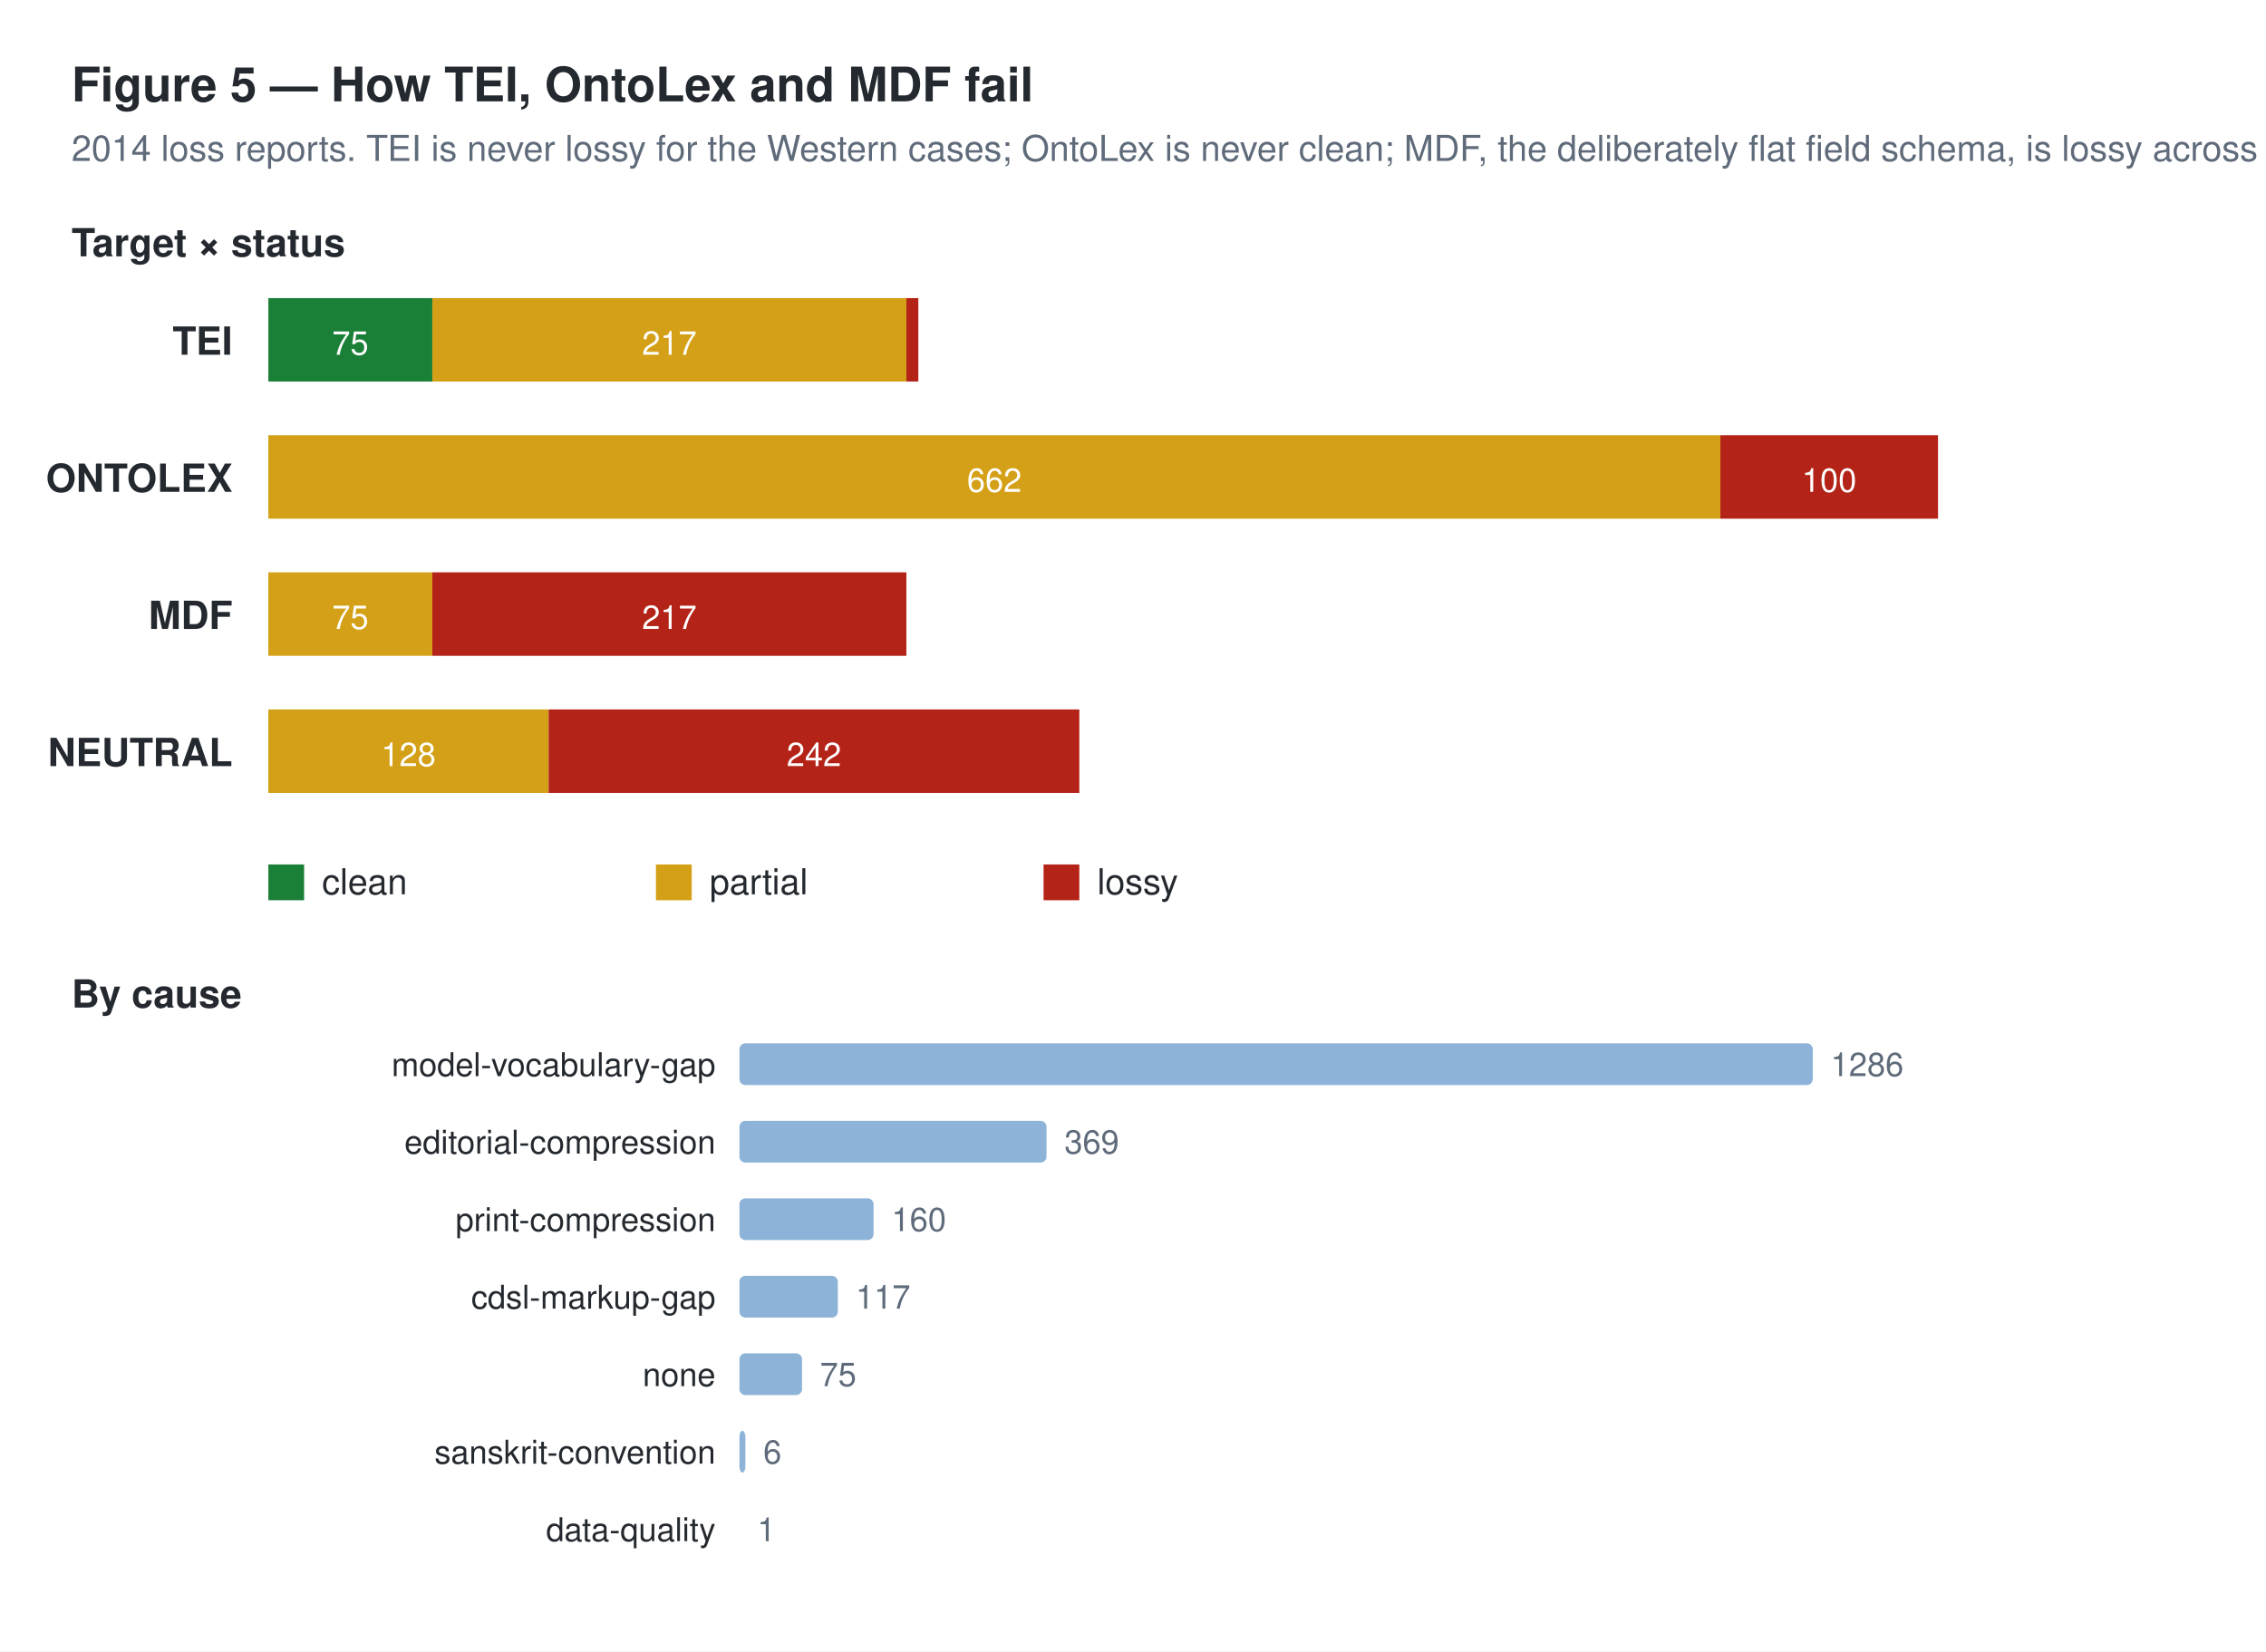
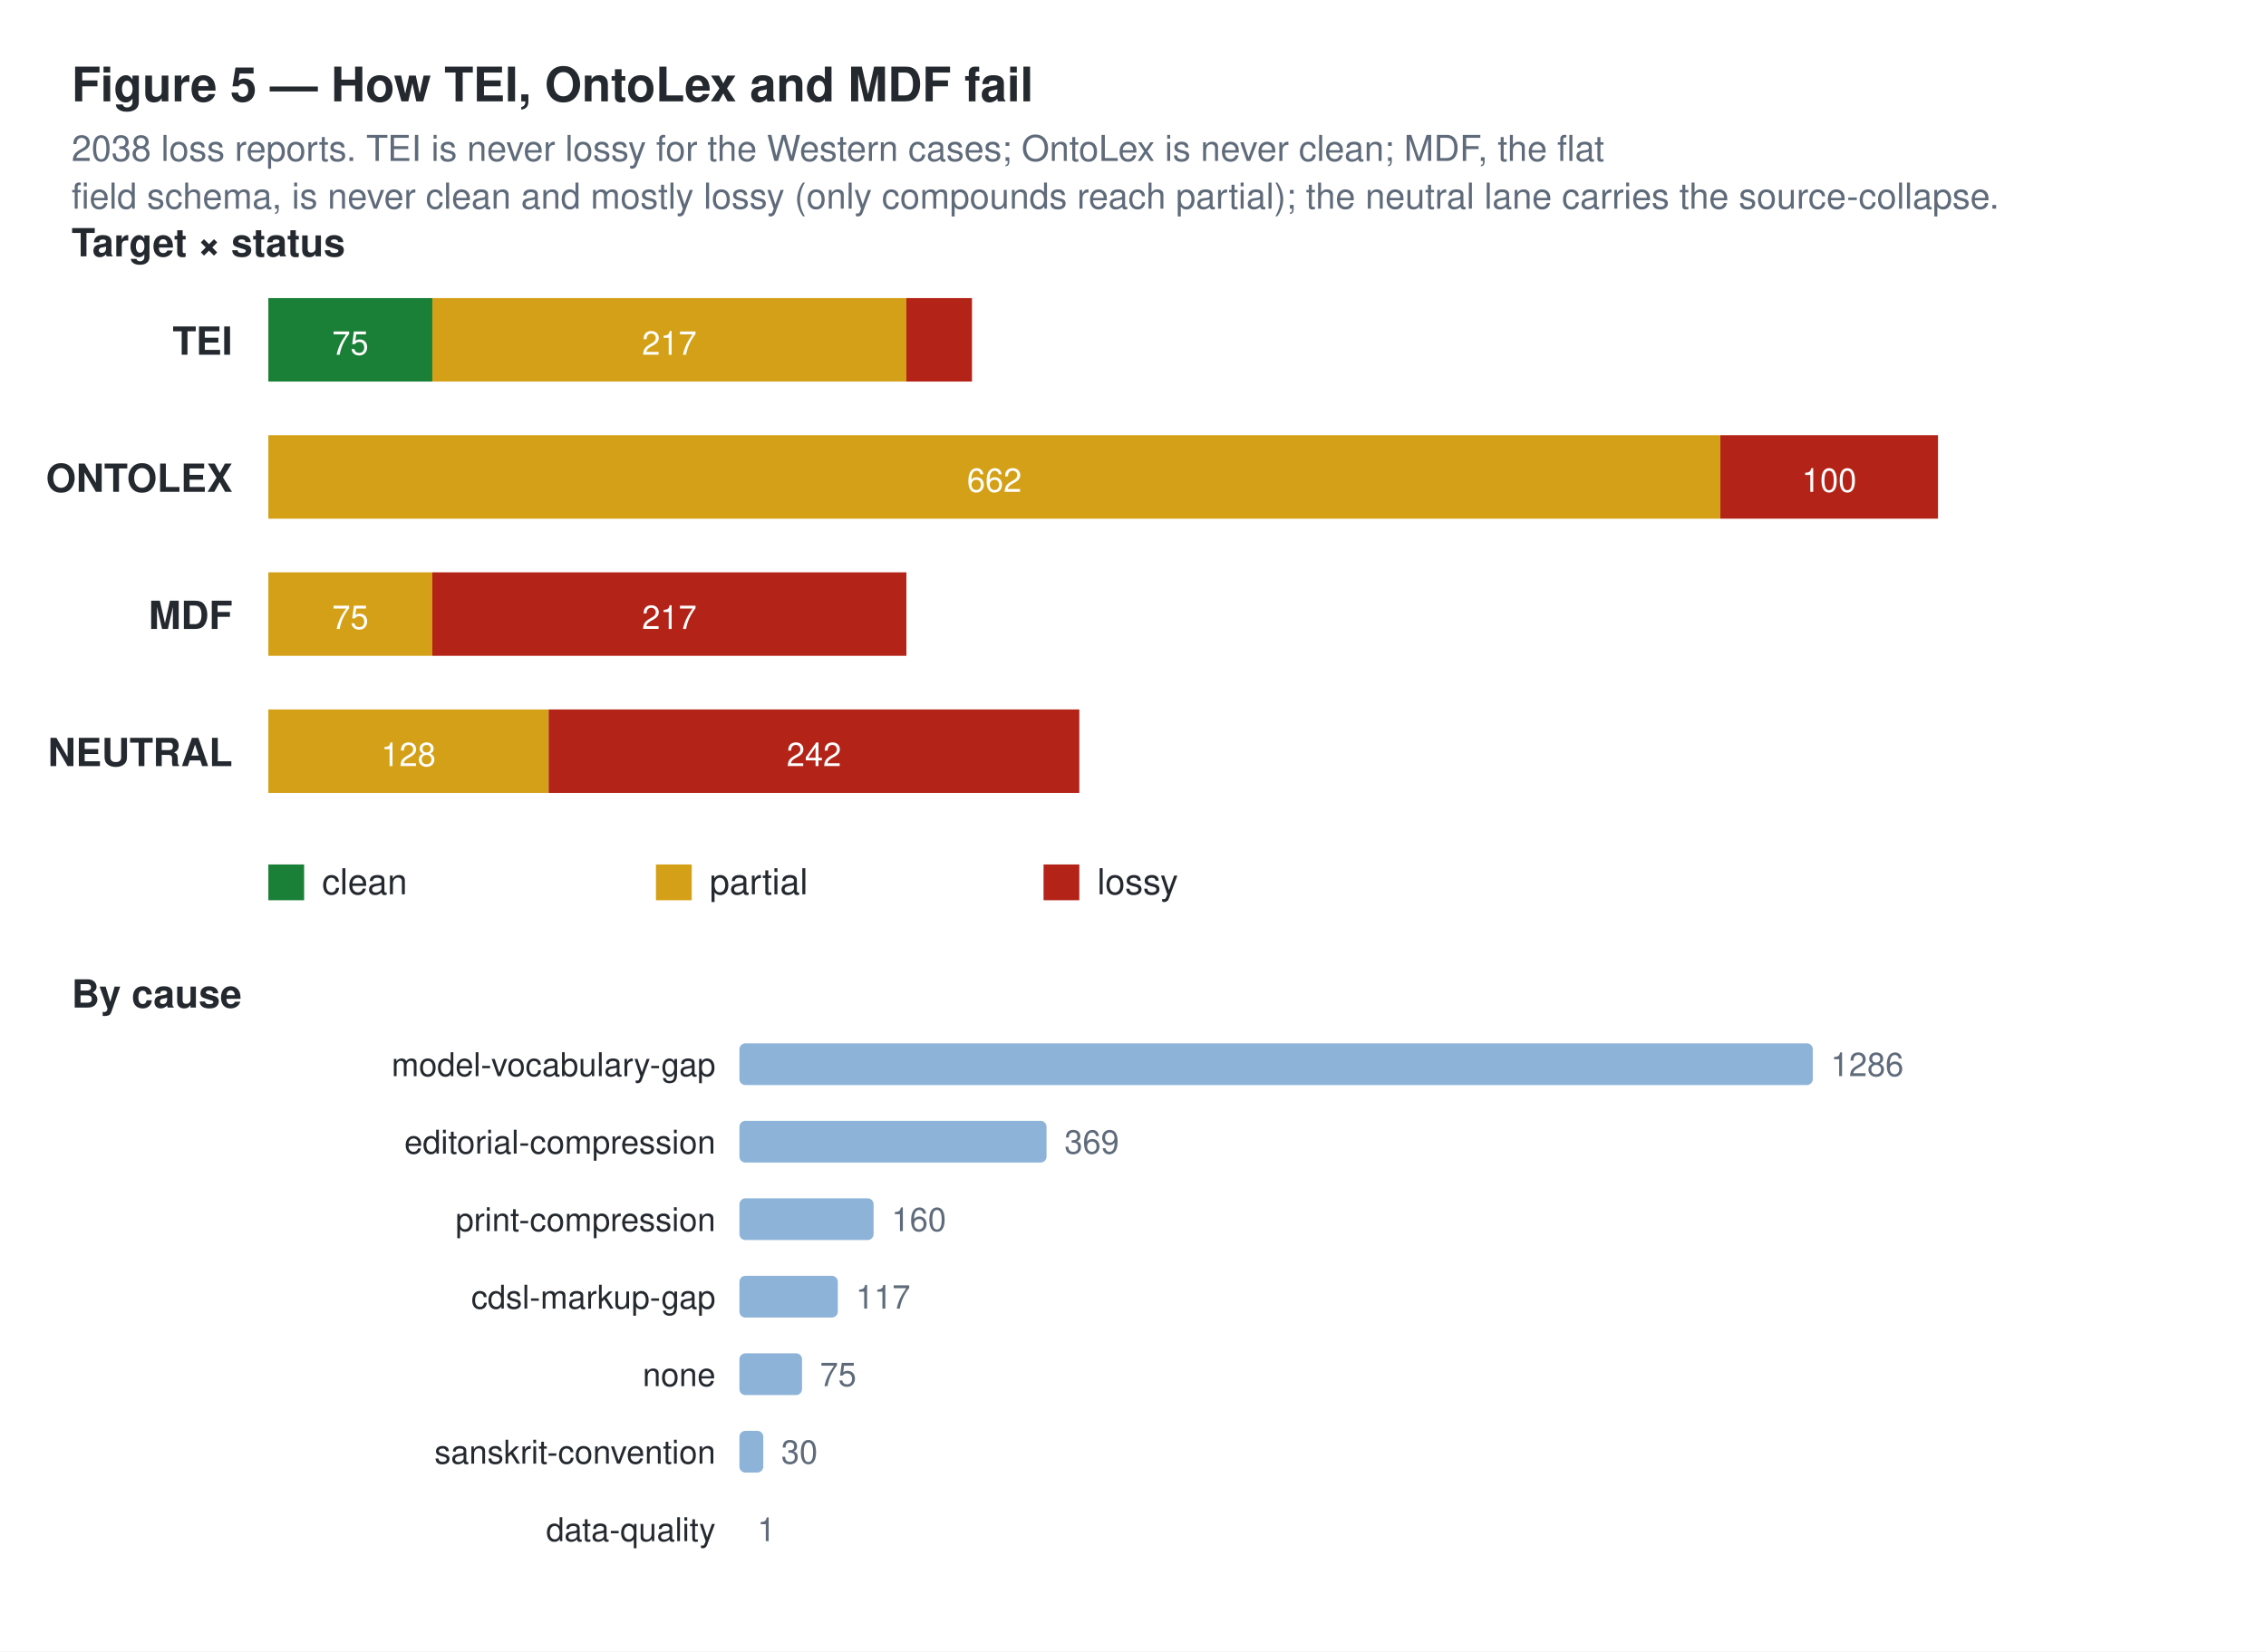
<svg xmlns="http://www.w3.org/2000/svg" width="760" height="554" viewBox="0 0 760 554" font-family="Helvetica, Arial, sans-serif">
  <rect width="760" height="554" fill="#ffffff" />
  <text x="24" y="34" font-size="16" font-weight="700" fill="#24292f">Figure 5 — How TEI, OntoLex and MDF fail</text>
-   <text x="24" y="54" font-size="12" fill="#5f6b7a">2014 loss reports. TEI is never lossy for the Western cases; OntoLex is never clean; MDF, the deliberately flat field schema, is lossy across the board; the neutral lineage lane carries the editorial source-collapse.</text>
+   <text x="24" y="54" font-size="12" fill="#5f6b7a">2038 loss reports. TEI is never lossy for the Western cases; OntoLex is never clean; MDF, the flat</text>
+   <text x="24" y="70" font-size="12" fill="#5f6b7a">field schema, is never clean and mostly lossy (only compounds reach partial); the neutral lane carries the source-collapse.</text>
  <text x="24" y="86" font-size="13" font-weight="700" fill="#24292f">Target × status</text>
  <text x="78" y="119" font-size="13" font-weight="700" fill="#24292f" text-anchor="end">TEI</text>
  <rect x="90" y="100" width="55" height="28" fill="#1a7f37" />
  <text x="117.5" y="119" font-size="11" fill="#fff" text-anchor="middle">75</text>
  <rect x="145" y="100" width="159" height="28" fill="#d4a017" />
  <text x="224.5" y="119" font-size="11" fill="#fff" text-anchor="middle">217</text>
-   <rect x="304" y="100" width="4" height="28" fill="#b42318" />
+   <rect x="304" y="100" width="22" height="28" fill="#b42318" />
  <text x="78" y="165" font-size="13" font-weight="700" fill="#24292f" text-anchor="end">ONTOLEX</text>
  <rect x="90" y="146" width="487" height="28" fill="#d4a017" />
  <text x="333.5" y="165" font-size="11" fill="#fff" text-anchor="middle">662</text>
  <rect x="577" y="146" width="73" height="28" fill="#b42318" />
  <text x="613.5" y="165" font-size="11" fill="#fff" text-anchor="middle">100</text>
  <text x="78" y="211" font-size="13" font-weight="700" fill="#24292f" text-anchor="end">MDF</text>
  <rect x="90" y="192" width="55" height="28" fill="#d4a017" />
  <text x="117.5" y="211" font-size="11" fill="#fff" text-anchor="middle">75</text>
  <rect x="145" y="192" width="159" height="28" fill="#b42318" />
  <text x="224.5" y="211" font-size="11" fill="#fff" text-anchor="middle">217</text>
  <text x="78" y="257" font-size="13" font-weight="700" fill="#24292f" text-anchor="end">NEUTRAL</text>
  <rect x="90" y="238" width="94" height="28" fill="#d4a017" />
  <text x="137" y="257" font-size="11" fill="#fff" text-anchor="middle">128</text>
  <rect x="184" y="238" width="178" height="28" fill="#b42318" />
  <text x="273" y="257" font-size="11" fill="#fff" text-anchor="middle">242</text>
  <rect x="90" y="290" width="12" height="12" fill="#1a7f37" />
  <text x="108" y="300" font-size="12" fill="#24292f">clean</text>
  <rect x="220" y="290" width="12" height="12" fill="#d4a017" />
  <text x="238" y="300" font-size="12" fill="#24292f">partial</text>
  <rect x="350" y="290" width="12" height="12" fill="#b42318" />
  <text x="368" y="300" font-size="12" fill="#24292f">lossy</text>
  <text x="24" y="338" font-size="13" font-weight="700" fill="#24292f">By cause</text>
  <text x="240" y="361" font-size="11" fill="#24292f" text-anchor="end">model-vocabulary-gap</text>
  <rect x="248" y="350" width="360" height="14" rx="2" fill="#8db4d8" />
  <text x="614" y="361" font-size="11" fill="#5f6b7a">1286</text>
  <text x="240" y="387" font-size="11" fill="#24292f" text-anchor="end">editorial-compression</text>
  <rect x="248" y="376" width="103" height="14" rx="2" fill="#8db4d8" />
  <text x="357" y="387" font-size="11" fill="#5f6b7a">369</text>
  <text x="240" y="413" font-size="11" fill="#24292f" text-anchor="end">print-compression</text>
  <rect x="248" y="402" width="45" height="14" rx="2" fill="#8db4d8" />
  <text x="299" y="413" font-size="11" fill="#5f6b7a">160</text>
  <text x="240" y="439" font-size="11" fill="#24292f" text-anchor="end">cdsl-markup-gap</text>
  <rect x="248" y="428" width="33" height="14" rx="2" fill="#8db4d8" />
  <text x="287" y="439" font-size="11" fill="#5f6b7a">117</text>
  <text x="240" y="465" font-size="11" fill="#24292f" text-anchor="end">none</text>
  <rect x="248" y="454" width="21" height="14" rx="2" fill="#8db4d8" />
  <text x="275" y="465" font-size="11" fill="#5f6b7a">75</text>
  <text x="240" y="491" font-size="11" fill="#24292f" text-anchor="end">sanskrit-convention</text>
-   <rect x="248" y="480" width="2" height="14" rx="2" fill="#8db4d8" />
-   <text x="256" y="491" font-size="11" fill="#5f6b7a">6</text>
+   <rect x="248" y="480" width="8" height="14" rx="2" fill="#8db4d8" />
+   <text x="262" y="491" font-size="11" fill="#5f6b7a">30</text>
  <text x="240" y="517" font-size="11" fill="#24292f" text-anchor="end">data-quality</text>
  <rect x="248" y="506" width="0" height="14" rx="2" fill="#8db4d8" />
  <text x="254" y="517" font-size="11" fill="#5f6b7a">1</text>
</svg>
